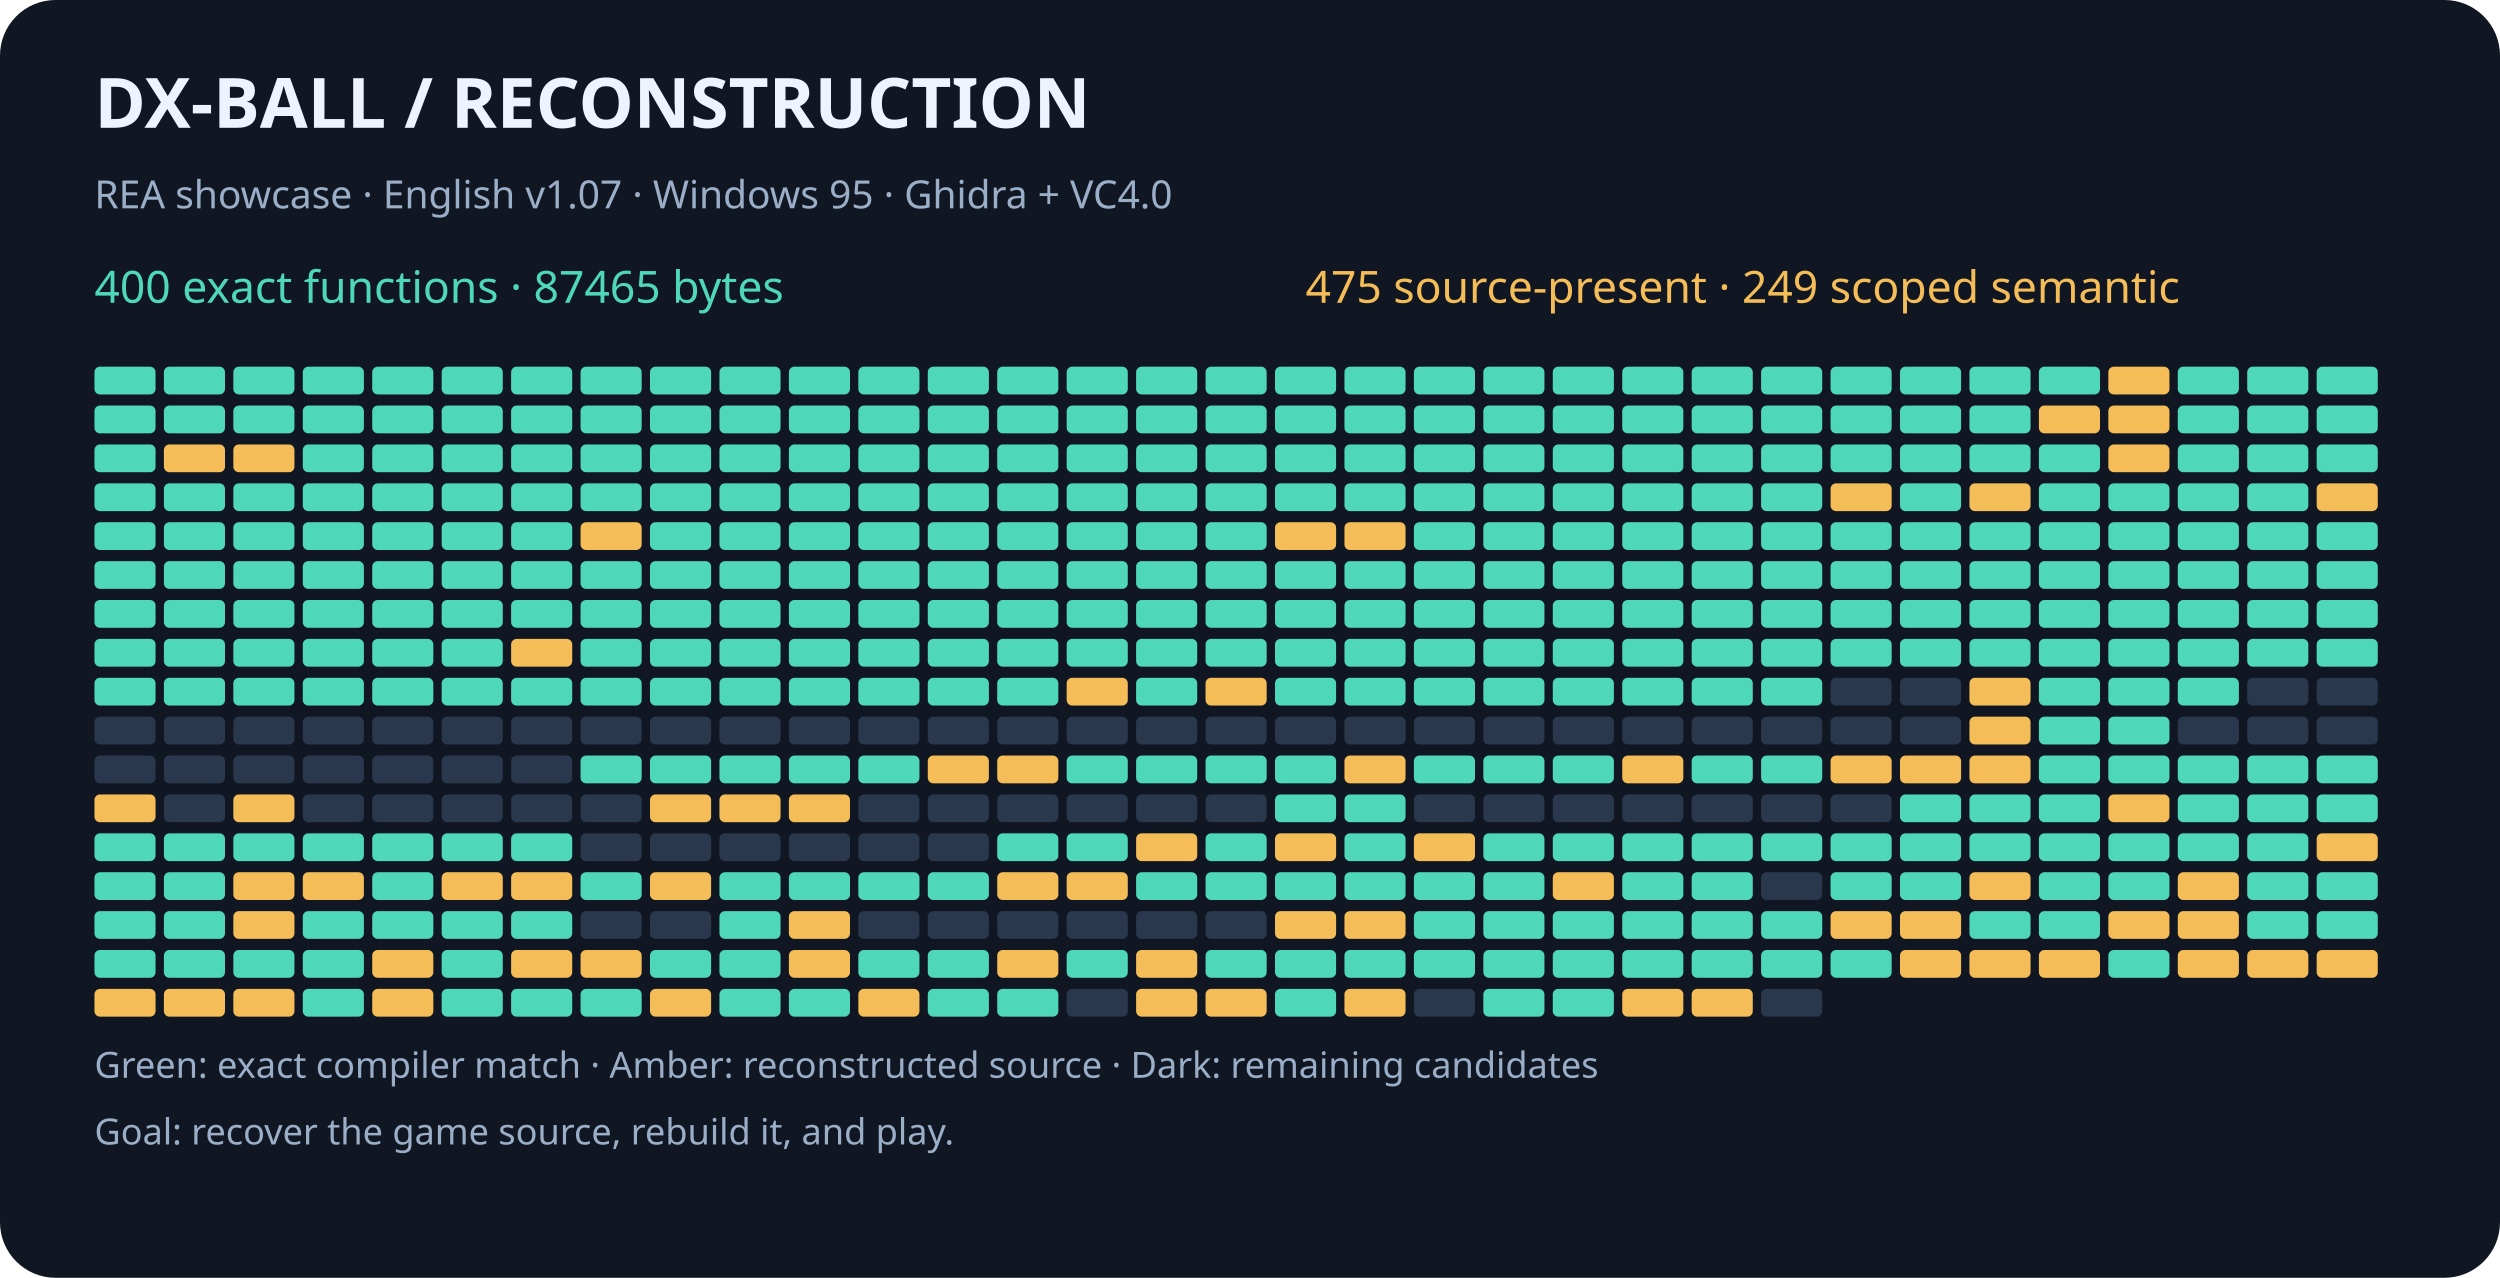
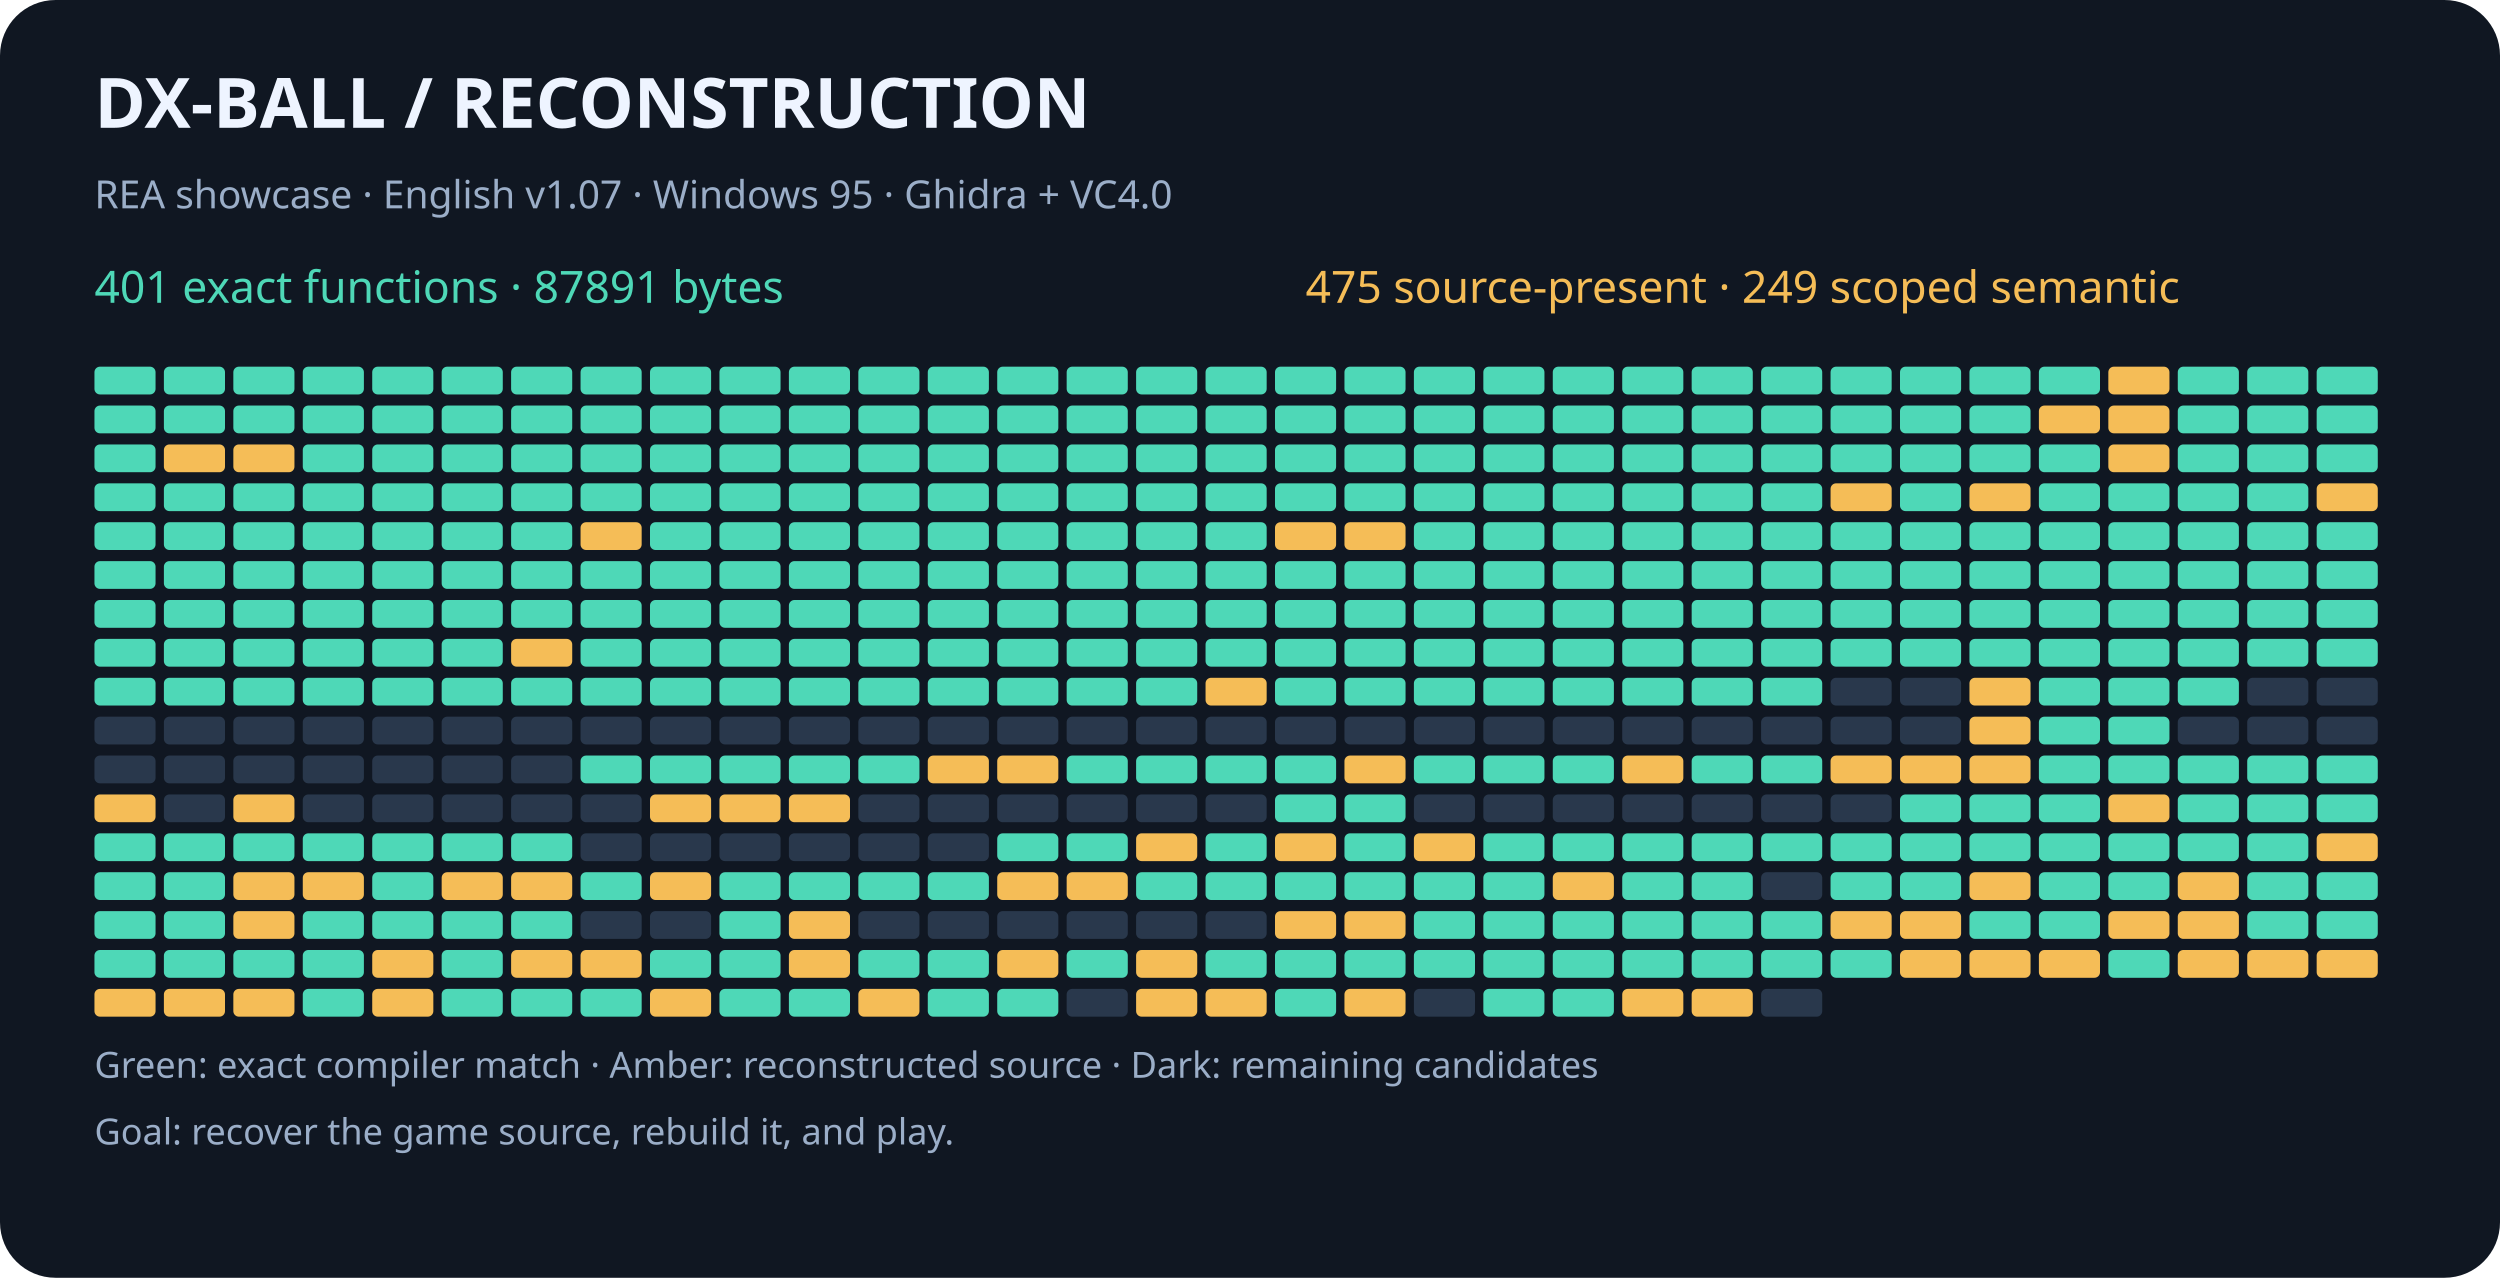
<svg xmlns="http://www.w3.org/2000/svg" width="900" height="460" viewBox="0 0 900 460" role="img" aria-labelledby="title desc">
  <rect width="900" height="460" rx="20" fill="#101722" />
  <g font-family="sans-serif">
    <text x="34" y="46" fill="#eef4ff" font-size="25" font-weight="bold">DX-BALL  /  RECONSTRUCTION</text>
    <text x="34" y="75" fill="#9baec8" font-size="14">REA showcase · English v1.07 · Windows 95 · Ghidra + VC4.0</text>
-     <text x="34" y="109" fill="#4ed8b7" font-size="16">400 exact functions · 87465 bytes</text>
+     <text x="34" y="109" fill="#4ed8b7" font-size="16">401 exact functions · 87891 bytes</text>
    <text x="470" y="109" fill="#f5bd57" font-size="16">475 source-present · 249 scoped semantic</text>
    <rect x="34" y="132" width="22" height="10" rx="2" fill="#4ed8b7" />
    <rect x="59" y="132" width="22" height="10" rx="2" fill="#4ed8b7" />
    <rect x="84" y="132" width="22" height="10" rx="2" fill="#4ed8b7" />
    <rect x="109" y="132" width="22" height="10" rx="2" fill="#4ed8b7" />
    <rect x="134" y="132" width="22" height="10" rx="2" fill="#4ed8b7" />
    <rect x="159" y="132" width="22" height="10" rx="2" fill="#4ed8b7" />
    <rect x="184" y="132" width="22" height="10" rx="2" fill="#4ed8b7" />
    <rect x="209" y="132" width="22" height="10" rx="2" fill="#4ed8b7" />
    <rect x="234" y="132" width="22" height="10" rx="2" fill="#4ed8b7" />
    <rect x="259" y="132" width="22" height="10" rx="2" fill="#4ed8b7" />
    <rect x="284" y="132" width="22" height="10" rx="2" fill="#4ed8b7" />
    <rect x="309" y="132" width="22" height="10" rx="2" fill="#4ed8b7" />
    <rect x="334" y="132" width="22" height="10" rx="2" fill="#4ed8b7" />
    <rect x="359" y="132" width="22" height="10" rx="2" fill="#4ed8b7" />
    <rect x="384" y="132" width="22" height="10" rx="2" fill="#4ed8b7" />
    <rect x="409" y="132" width="22" height="10" rx="2" fill="#4ed8b7" />
    <rect x="434" y="132" width="22" height="10" rx="2" fill="#4ed8b7" />
    <rect x="459" y="132" width="22" height="10" rx="2" fill="#4ed8b7" />
    <rect x="484" y="132" width="22" height="10" rx="2" fill="#4ed8b7" />
    <rect x="509" y="132" width="22" height="10" rx="2" fill="#4ed8b7" />
    <rect x="534" y="132" width="22" height="10" rx="2" fill="#4ed8b7" />
    <rect x="559" y="132" width="22" height="10" rx="2" fill="#4ed8b7" />
    <rect x="584" y="132" width="22" height="10" rx="2" fill="#4ed8b7" />
    <rect x="609" y="132" width="22" height="10" rx="2" fill="#4ed8b7" />
    <rect x="634" y="132" width="22" height="10" rx="2" fill="#4ed8b7" />
    <rect x="659" y="132" width="22" height="10" rx="2" fill="#4ed8b7" />
    <rect x="684" y="132" width="22" height="10" rx="2" fill="#4ed8b7" />
    <rect x="709" y="132" width="22" height="10" rx="2" fill="#4ed8b7" />
    <rect x="734" y="132" width="22" height="10" rx="2" fill="#4ed8b7" />
    <rect x="759" y="132" width="22" height="10" rx="2" fill="#f5bd57" />
    <rect x="784" y="132" width="22" height="10" rx="2" fill="#4ed8b7" />
    <rect x="809" y="132" width="22" height="10" rx="2" fill="#4ed8b7" />
    <rect x="834" y="132" width="22" height="10" rx="2" fill="#4ed8b7" />
    <rect x="34" y="146" width="22" height="10" rx="2" fill="#4ed8b7" />
    <rect x="59" y="146" width="22" height="10" rx="2" fill="#4ed8b7" />
    <rect x="84" y="146" width="22" height="10" rx="2" fill="#4ed8b7" />
    <rect x="109" y="146" width="22" height="10" rx="2" fill="#4ed8b7" />
    <rect x="134" y="146" width="22" height="10" rx="2" fill="#4ed8b7" />
    <rect x="159" y="146" width="22" height="10" rx="2" fill="#4ed8b7" />
    <rect x="184" y="146" width="22" height="10" rx="2" fill="#4ed8b7" />
    <rect x="209" y="146" width="22" height="10" rx="2" fill="#4ed8b7" />
    <rect x="234" y="146" width="22" height="10" rx="2" fill="#4ed8b7" />
    <rect x="259" y="146" width="22" height="10" rx="2" fill="#4ed8b7" />
    <rect x="284" y="146" width="22" height="10" rx="2" fill="#4ed8b7" />
    <rect x="309" y="146" width="22" height="10" rx="2" fill="#4ed8b7" />
    <rect x="334" y="146" width="22" height="10" rx="2" fill="#4ed8b7" />
    <rect x="359" y="146" width="22" height="10" rx="2" fill="#4ed8b7" />
    <rect x="384" y="146" width="22" height="10" rx="2" fill="#4ed8b7" />
    <rect x="409" y="146" width="22" height="10" rx="2" fill="#4ed8b7" />
    <rect x="434" y="146" width="22" height="10" rx="2" fill="#4ed8b7" />
    <rect x="459" y="146" width="22" height="10" rx="2" fill="#4ed8b7" />
    <rect x="484" y="146" width="22" height="10" rx="2" fill="#4ed8b7" />
    <rect x="509" y="146" width="22" height="10" rx="2" fill="#4ed8b7" />
    <rect x="534" y="146" width="22" height="10" rx="2" fill="#4ed8b7" />
    <rect x="559" y="146" width="22" height="10" rx="2" fill="#4ed8b7" />
    <rect x="584" y="146" width="22" height="10" rx="2" fill="#4ed8b7" />
    <rect x="609" y="146" width="22" height="10" rx="2" fill="#4ed8b7" />
    <rect x="634" y="146" width="22" height="10" rx="2" fill="#4ed8b7" />
    <rect x="659" y="146" width="22" height="10" rx="2" fill="#4ed8b7" />
    <rect x="684" y="146" width="22" height="10" rx="2" fill="#4ed8b7" />
    <rect x="709" y="146" width="22" height="10" rx="2" fill="#4ed8b7" />
    <rect x="734" y="146" width="22" height="10" rx="2" fill="#f5bd57" />
    <rect x="759" y="146" width="22" height="10" rx="2" fill="#f5bd57" />
    <rect x="784" y="146" width="22" height="10" rx="2" fill="#4ed8b7" />
    <rect x="809" y="146" width="22" height="10" rx="2" fill="#4ed8b7" />
    <rect x="834" y="146" width="22" height="10" rx="2" fill="#4ed8b7" />
    <rect x="34" y="160" width="22" height="10" rx="2" fill="#4ed8b7" />
    <rect x="59" y="160" width="22" height="10" rx="2" fill="#f5bd57" />
    <rect x="84" y="160" width="22" height="10" rx="2" fill="#f5bd57" />
    <rect x="109" y="160" width="22" height="10" rx="2" fill="#4ed8b7" />
    <rect x="134" y="160" width="22" height="10" rx="2" fill="#4ed8b7" />
    <rect x="159" y="160" width="22" height="10" rx="2" fill="#4ed8b7" />
    <rect x="184" y="160" width="22" height="10" rx="2" fill="#4ed8b7" />
    <rect x="209" y="160" width="22" height="10" rx="2" fill="#4ed8b7" />
    <rect x="234" y="160" width="22" height="10" rx="2" fill="#4ed8b7" />
    <rect x="259" y="160" width="22" height="10" rx="2" fill="#4ed8b7" />
    <rect x="284" y="160" width="22" height="10" rx="2" fill="#4ed8b7" />
    <rect x="309" y="160" width="22" height="10" rx="2" fill="#4ed8b7" />
    <rect x="334" y="160" width="22" height="10" rx="2" fill="#4ed8b7" />
    <rect x="359" y="160" width="22" height="10" rx="2" fill="#4ed8b7" />
    <rect x="384" y="160" width="22" height="10" rx="2" fill="#4ed8b7" />
    <rect x="409" y="160" width="22" height="10" rx="2" fill="#4ed8b7" />
    <rect x="434" y="160" width="22" height="10" rx="2" fill="#4ed8b7" />
    <rect x="459" y="160" width="22" height="10" rx="2" fill="#4ed8b7" />
    <rect x="484" y="160" width="22" height="10" rx="2" fill="#4ed8b7" />
    <rect x="509" y="160" width="22" height="10" rx="2" fill="#4ed8b7" />
    <rect x="534" y="160" width="22" height="10" rx="2" fill="#4ed8b7" />
    <rect x="559" y="160" width="22" height="10" rx="2" fill="#4ed8b7" />
    <rect x="584" y="160" width="22" height="10" rx="2" fill="#4ed8b7" />
    <rect x="609" y="160" width="22" height="10" rx="2" fill="#4ed8b7" />
    <rect x="634" y="160" width="22" height="10" rx="2" fill="#4ed8b7" />
    <rect x="659" y="160" width="22" height="10" rx="2" fill="#4ed8b7" />
    <rect x="684" y="160" width="22" height="10" rx="2" fill="#4ed8b7" />
    <rect x="709" y="160" width="22" height="10" rx="2" fill="#4ed8b7" />
    <rect x="734" y="160" width="22" height="10" rx="2" fill="#4ed8b7" />
    <rect x="759" y="160" width="22" height="10" rx="2" fill="#f5bd57" />
    <rect x="784" y="160" width="22" height="10" rx="2" fill="#4ed8b7" />
    <rect x="809" y="160" width="22" height="10" rx="2" fill="#4ed8b7" />
    <rect x="834" y="160" width="22" height="10" rx="2" fill="#4ed8b7" />
    <rect x="34" y="174" width="22" height="10" rx="2" fill="#4ed8b7" />
    <rect x="59" y="174" width="22" height="10" rx="2" fill="#4ed8b7" />
    <rect x="84" y="174" width="22" height="10" rx="2" fill="#4ed8b7" />
    <rect x="109" y="174" width="22" height="10" rx="2" fill="#4ed8b7" />
    <rect x="134" y="174" width="22" height="10" rx="2" fill="#4ed8b7" />
    <rect x="159" y="174" width="22" height="10" rx="2" fill="#4ed8b7" />
    <rect x="184" y="174" width="22" height="10" rx="2" fill="#4ed8b7" />
    <rect x="209" y="174" width="22" height="10" rx="2" fill="#4ed8b7" />
    <rect x="234" y="174" width="22" height="10" rx="2" fill="#4ed8b7" />
    <rect x="259" y="174" width="22" height="10" rx="2" fill="#4ed8b7" />
    <rect x="284" y="174" width="22" height="10" rx="2" fill="#4ed8b7" />
    <rect x="309" y="174" width="22" height="10" rx="2" fill="#4ed8b7" />
    <rect x="334" y="174" width="22" height="10" rx="2" fill="#4ed8b7" />
    <rect x="359" y="174" width="22" height="10" rx="2" fill="#4ed8b7" />
    <rect x="384" y="174" width="22" height="10" rx="2" fill="#4ed8b7" />
    <rect x="409" y="174" width="22" height="10" rx="2" fill="#4ed8b7" />
    <rect x="434" y="174" width="22" height="10" rx="2" fill="#4ed8b7" />
    <rect x="459" y="174" width="22" height="10" rx="2" fill="#4ed8b7" />
    <rect x="484" y="174" width="22" height="10" rx="2" fill="#4ed8b7" />
    <rect x="509" y="174" width="22" height="10" rx="2" fill="#4ed8b7" />
    <rect x="534" y="174" width="22" height="10" rx="2" fill="#4ed8b7" />
    <rect x="559" y="174" width="22" height="10" rx="2" fill="#4ed8b7" />
    <rect x="584" y="174" width="22" height="10" rx="2" fill="#4ed8b7" />
    <rect x="609" y="174" width="22" height="10" rx="2" fill="#4ed8b7" />
    <rect x="634" y="174" width="22" height="10" rx="2" fill="#4ed8b7" />
    <rect x="659" y="174" width="22" height="10" rx="2" fill="#f5bd57" />
    <rect x="684" y="174" width="22" height="10" rx="2" fill="#4ed8b7" />
    <rect x="709" y="174" width="22" height="10" rx="2" fill="#f5bd57" />
    <rect x="734" y="174" width="22" height="10" rx="2" fill="#4ed8b7" />
    <rect x="759" y="174" width="22" height="10" rx="2" fill="#4ed8b7" />
    <rect x="784" y="174" width="22" height="10" rx="2" fill="#4ed8b7" />
    <rect x="809" y="174" width="22" height="10" rx="2" fill="#4ed8b7" />
    <rect x="834" y="174" width="22" height="10" rx="2" fill="#f5bd57" />
    <rect x="34" y="188" width="22" height="10" rx="2" fill="#4ed8b7" />
    <rect x="59" y="188" width="22" height="10" rx="2" fill="#4ed8b7" />
    <rect x="84" y="188" width="22" height="10" rx="2" fill="#4ed8b7" />
    <rect x="109" y="188" width="22" height="10" rx="2" fill="#4ed8b7" />
    <rect x="134" y="188" width="22" height="10" rx="2" fill="#4ed8b7" />
    <rect x="159" y="188" width="22" height="10" rx="2" fill="#4ed8b7" />
    <rect x="184" y="188" width="22" height="10" rx="2" fill="#4ed8b7" />
    <rect x="209" y="188" width="22" height="10" rx="2" fill="#f5bd57" />
    <rect x="234" y="188" width="22" height="10" rx="2" fill="#4ed8b7" />
    <rect x="259" y="188" width="22" height="10" rx="2" fill="#4ed8b7" />
    <rect x="284" y="188" width="22" height="10" rx="2" fill="#4ed8b7" />
    <rect x="309" y="188" width="22" height="10" rx="2" fill="#4ed8b7" />
    <rect x="334" y="188" width="22" height="10" rx="2" fill="#4ed8b7" />
    <rect x="359" y="188" width="22" height="10" rx="2" fill="#4ed8b7" />
    <rect x="384" y="188" width="22" height="10" rx="2" fill="#4ed8b7" />
    <rect x="409" y="188" width="22" height="10" rx="2" fill="#4ed8b7" />
    <rect x="434" y="188" width="22" height="10" rx="2" fill="#4ed8b7" />
    <rect x="459" y="188" width="22" height="10" rx="2" fill="#f5bd57" />
    <rect x="484" y="188" width="22" height="10" rx="2" fill="#f5bd57" />
    <rect x="509" y="188" width="22" height="10" rx="2" fill="#4ed8b7" />
    <rect x="534" y="188" width="22" height="10" rx="2" fill="#4ed8b7" />
    <rect x="559" y="188" width="22" height="10" rx="2" fill="#4ed8b7" />
    <rect x="584" y="188" width="22" height="10" rx="2" fill="#4ed8b7" />
    <rect x="609" y="188" width="22" height="10" rx="2" fill="#4ed8b7" />
    <rect x="634" y="188" width="22" height="10" rx="2" fill="#4ed8b7" />
    <rect x="659" y="188" width="22" height="10" rx="2" fill="#4ed8b7" />
    <rect x="684" y="188" width="22" height="10" rx="2" fill="#4ed8b7" />
    <rect x="709" y="188" width="22" height="10" rx="2" fill="#4ed8b7" />
    <rect x="734" y="188" width="22" height="10" rx="2" fill="#4ed8b7" />
    <rect x="759" y="188" width="22" height="10" rx="2" fill="#4ed8b7" />
    <rect x="784" y="188" width="22" height="10" rx="2" fill="#4ed8b7" />
    <rect x="809" y="188" width="22" height="10" rx="2" fill="#4ed8b7" />
    <rect x="834" y="188" width="22" height="10" rx="2" fill="#4ed8b7" />
    <rect x="34" y="202" width="22" height="10" rx="2" fill="#4ed8b7" />
    <rect x="59" y="202" width="22" height="10" rx="2" fill="#4ed8b7" />
    <rect x="84" y="202" width="22" height="10" rx="2" fill="#4ed8b7" />
    <rect x="109" y="202" width="22" height="10" rx="2" fill="#4ed8b7" />
    <rect x="134" y="202" width="22" height="10" rx="2" fill="#4ed8b7" />
    <rect x="159" y="202" width="22" height="10" rx="2" fill="#4ed8b7" />
    <rect x="184" y="202" width="22" height="10" rx="2" fill="#4ed8b7" />
    <rect x="209" y="202" width="22" height="10" rx="2" fill="#4ed8b7" />
    <rect x="234" y="202" width="22" height="10" rx="2" fill="#4ed8b7" />
    <rect x="259" y="202" width="22" height="10" rx="2" fill="#4ed8b7" />
    <rect x="284" y="202" width="22" height="10" rx="2" fill="#4ed8b7" />
    <rect x="309" y="202" width="22" height="10" rx="2" fill="#4ed8b7" />
    <rect x="334" y="202" width="22" height="10" rx="2" fill="#4ed8b7" />
    <rect x="359" y="202" width="22" height="10" rx="2" fill="#4ed8b7" />
    <rect x="384" y="202" width="22" height="10" rx="2" fill="#4ed8b7" />
    <rect x="409" y="202" width="22" height="10" rx="2" fill="#4ed8b7" />
    <rect x="434" y="202" width="22" height="10" rx="2" fill="#4ed8b7" />
    <rect x="459" y="202" width="22" height="10" rx="2" fill="#4ed8b7" />
    <rect x="484" y="202" width="22" height="10" rx="2" fill="#4ed8b7" />
    <rect x="509" y="202" width="22" height="10" rx="2" fill="#4ed8b7" />
    <rect x="534" y="202" width="22" height="10" rx="2" fill="#4ed8b7" />
    <rect x="559" y="202" width="22" height="10" rx="2" fill="#4ed8b7" />
    <rect x="584" y="202" width="22" height="10" rx="2" fill="#4ed8b7" />
    <rect x="609" y="202" width="22" height="10" rx="2" fill="#4ed8b7" />
    <rect x="634" y="202" width="22" height="10" rx="2" fill="#4ed8b7" />
    <rect x="659" y="202" width="22" height="10" rx="2" fill="#4ed8b7" />
    <rect x="684" y="202" width="22" height="10" rx="2" fill="#4ed8b7" />
    <rect x="709" y="202" width="22" height="10" rx="2" fill="#4ed8b7" />
    <rect x="734" y="202" width="22" height="10" rx="2" fill="#4ed8b7" />
    <rect x="759" y="202" width="22" height="10" rx="2" fill="#4ed8b7" />
    <rect x="784" y="202" width="22" height="10" rx="2" fill="#4ed8b7" />
    <rect x="809" y="202" width="22" height="10" rx="2" fill="#4ed8b7" />
    <rect x="834" y="202" width="22" height="10" rx="2" fill="#4ed8b7" />
    <rect x="34" y="216" width="22" height="10" rx="2" fill="#4ed8b7" />
    <rect x="59" y="216" width="22" height="10" rx="2" fill="#4ed8b7" />
    <rect x="84" y="216" width="22" height="10" rx="2" fill="#4ed8b7" />
    <rect x="109" y="216" width="22" height="10" rx="2" fill="#4ed8b7" />
    <rect x="134" y="216" width="22" height="10" rx="2" fill="#4ed8b7" />
    <rect x="159" y="216" width="22" height="10" rx="2" fill="#4ed8b7" />
    <rect x="184" y="216" width="22" height="10" rx="2" fill="#4ed8b7" />
    <rect x="209" y="216" width="22" height="10" rx="2" fill="#4ed8b7" />
    <rect x="234" y="216" width="22" height="10" rx="2" fill="#4ed8b7" />
    <rect x="259" y="216" width="22" height="10" rx="2" fill="#4ed8b7" />
    <rect x="284" y="216" width="22" height="10" rx="2" fill="#4ed8b7" />
    <rect x="309" y="216" width="22" height="10" rx="2" fill="#4ed8b7" />
    <rect x="334" y="216" width="22" height="10" rx="2" fill="#4ed8b7" />
    <rect x="359" y="216" width="22" height="10" rx="2" fill="#4ed8b7" />
    <rect x="384" y="216" width="22" height="10" rx="2" fill="#4ed8b7" />
    <rect x="409" y="216" width="22" height="10" rx="2" fill="#4ed8b7" />
    <rect x="434" y="216" width="22" height="10" rx="2" fill="#4ed8b7" />
    <rect x="459" y="216" width="22" height="10" rx="2" fill="#4ed8b7" />
    <rect x="484" y="216" width="22" height="10" rx="2" fill="#4ed8b7" />
    <rect x="509" y="216" width="22" height="10" rx="2" fill="#4ed8b7" />
    <rect x="534" y="216" width="22" height="10" rx="2" fill="#4ed8b7" />
    <rect x="559" y="216" width="22" height="10" rx="2" fill="#4ed8b7" />
    <rect x="584" y="216" width="22" height="10" rx="2" fill="#4ed8b7" />
    <rect x="609" y="216" width="22" height="10" rx="2" fill="#4ed8b7" />
    <rect x="634" y="216" width="22" height="10" rx="2" fill="#4ed8b7" />
    <rect x="659" y="216" width="22" height="10" rx="2" fill="#4ed8b7" />
    <rect x="684" y="216" width="22" height="10" rx="2" fill="#4ed8b7" />
    <rect x="709" y="216" width="22" height="10" rx="2" fill="#4ed8b7" />
    <rect x="734" y="216" width="22" height="10" rx="2" fill="#4ed8b7" />
    <rect x="759" y="216" width="22" height="10" rx="2" fill="#4ed8b7" />
    <rect x="784" y="216" width="22" height="10" rx="2" fill="#4ed8b7" />
    <rect x="809" y="216" width="22" height="10" rx="2" fill="#4ed8b7" />
    <rect x="834" y="216" width="22" height="10" rx="2" fill="#4ed8b7" />
    <rect x="34" y="230" width="22" height="10" rx="2" fill="#4ed8b7" />
    <rect x="59" y="230" width="22" height="10" rx="2" fill="#4ed8b7" />
    <rect x="84" y="230" width="22" height="10" rx="2" fill="#4ed8b7" />
    <rect x="109" y="230" width="22" height="10" rx="2" fill="#4ed8b7" />
    <rect x="134" y="230" width="22" height="10" rx="2" fill="#4ed8b7" />
    <rect x="159" y="230" width="22" height="10" rx="2" fill="#4ed8b7" />
    <rect x="184" y="230" width="22" height="10" rx="2" fill="#f5bd57" />
    <rect x="209" y="230" width="22" height="10" rx="2" fill="#4ed8b7" />
    <rect x="234" y="230" width="22" height="10" rx="2" fill="#4ed8b7" />
    <rect x="259" y="230" width="22" height="10" rx="2" fill="#4ed8b7" />
    <rect x="284" y="230" width="22" height="10" rx="2" fill="#4ed8b7" />
    <rect x="309" y="230" width="22" height="10" rx="2" fill="#4ed8b7" />
    <rect x="334" y="230" width="22" height="10" rx="2" fill="#4ed8b7" />
    <rect x="359" y="230" width="22" height="10" rx="2" fill="#4ed8b7" />
    <rect x="384" y="230" width="22" height="10" rx="2" fill="#4ed8b7" />
    <rect x="409" y="230" width="22" height="10" rx="2" fill="#4ed8b7" />
    <rect x="434" y="230" width="22" height="10" rx="2" fill="#4ed8b7" />
    <rect x="459" y="230" width="22" height="10" rx="2" fill="#4ed8b7" />
    <rect x="484" y="230" width="22" height="10" rx="2" fill="#4ed8b7" />
    <rect x="509" y="230" width="22" height="10" rx="2" fill="#4ed8b7" />
    <rect x="534" y="230" width="22" height="10" rx="2" fill="#4ed8b7" />
    <rect x="559" y="230" width="22" height="10" rx="2" fill="#4ed8b7" />
    <rect x="584" y="230" width="22" height="10" rx="2" fill="#4ed8b7" />
    <rect x="609" y="230" width="22" height="10" rx="2" fill="#4ed8b7" />
    <rect x="634" y="230" width="22" height="10" rx="2" fill="#4ed8b7" />
    <rect x="659" y="230" width="22" height="10" rx="2" fill="#4ed8b7" />
    <rect x="684" y="230" width="22" height="10" rx="2" fill="#4ed8b7" />
    <rect x="709" y="230" width="22" height="10" rx="2" fill="#4ed8b7" />
    <rect x="734" y="230" width="22" height="10" rx="2" fill="#4ed8b7" />
    <rect x="759" y="230" width="22" height="10" rx="2" fill="#4ed8b7" />
    <rect x="784" y="230" width="22" height="10" rx="2" fill="#4ed8b7" />
    <rect x="809" y="230" width="22" height="10" rx="2" fill="#4ed8b7" />
    <rect x="834" y="230" width="22" height="10" rx="2" fill="#4ed8b7" />
    <rect x="34" y="244" width="22" height="10" rx="2" fill="#4ed8b7" />
    <rect x="59" y="244" width="22" height="10" rx="2" fill="#4ed8b7" />
    <rect x="84" y="244" width="22" height="10" rx="2" fill="#4ed8b7" />
    <rect x="109" y="244" width="22" height="10" rx="2" fill="#4ed8b7" />
    <rect x="134" y="244" width="22" height="10" rx="2" fill="#4ed8b7" />
    <rect x="159" y="244" width="22" height="10" rx="2" fill="#4ed8b7" />
    <rect x="184" y="244" width="22" height="10" rx="2" fill="#4ed8b7" />
    <rect x="209" y="244" width="22" height="10" rx="2" fill="#4ed8b7" />
    <rect x="234" y="244" width="22" height="10" rx="2" fill="#4ed8b7" />
    <rect x="259" y="244" width="22" height="10" rx="2" fill="#4ed8b7" />
    <rect x="284" y="244" width="22" height="10" rx="2" fill="#4ed8b7" />
    <rect x="309" y="244" width="22" height="10" rx="2" fill="#4ed8b7" />
    <rect x="334" y="244" width="22" height="10" rx="2" fill="#4ed8b7" />
    <rect x="359" y="244" width="22" height="10" rx="2" fill="#4ed8b7" />
-     <rect x="384" y="244" width="22" height="10" rx="2" fill="#f5bd57" />
+     <rect x="384" y="244" width="22" height="10" rx="2" fill="#4ed8b7" />
    <rect x="409" y="244" width="22" height="10" rx="2" fill="#4ed8b7" />
    <rect x="434" y="244" width="22" height="10" rx="2" fill="#f5bd57" />
    <rect x="459" y="244" width="22" height="10" rx="2" fill="#4ed8b7" />
    <rect x="484" y="244" width="22" height="10" rx="2" fill="#4ed8b7" />
    <rect x="509" y="244" width="22" height="10" rx="2" fill="#4ed8b7" />
    <rect x="534" y="244" width="22" height="10" rx="2" fill="#4ed8b7" />
    <rect x="559" y="244" width="22" height="10" rx="2" fill="#4ed8b7" />
    <rect x="584" y="244" width="22" height="10" rx="2" fill="#4ed8b7" />
    <rect x="609" y="244" width="22" height="10" rx="2" fill="#4ed8b7" />
    <rect x="634" y="244" width="22" height="10" rx="2" fill="#4ed8b7" />
    <rect x="659" y="244" width="22" height="10" rx="2" fill="#29384c" />
    <rect x="684" y="244" width="22" height="10" rx="2" fill="#29384c" />
    <rect x="709" y="244" width="22" height="10" rx="2" fill="#f5bd57" />
    <rect x="734" y="244" width="22" height="10" rx="2" fill="#4ed8b7" />
    <rect x="759" y="244" width="22" height="10" rx="2" fill="#4ed8b7" />
    <rect x="784" y="244" width="22" height="10" rx="2" fill="#4ed8b7" />
    <rect x="809" y="244" width="22" height="10" rx="2" fill="#29384c" />
    <rect x="834" y="244" width="22" height="10" rx="2" fill="#29384c" />
    <rect x="34" y="258" width="22" height="10" rx="2" fill="#29384c" />
    <rect x="59" y="258" width="22" height="10" rx="2" fill="#29384c" />
    <rect x="84" y="258" width="22" height="10" rx="2" fill="#29384c" />
    <rect x="109" y="258" width="22" height="10" rx="2" fill="#29384c" />
    <rect x="134" y="258" width="22" height="10" rx="2" fill="#29384c" />
    <rect x="159" y="258" width="22" height="10" rx="2" fill="#29384c" />
    <rect x="184" y="258" width="22" height="10" rx="2" fill="#29384c" />
    <rect x="209" y="258" width="22" height="10" rx="2" fill="#29384c" />
    <rect x="234" y="258" width="22" height="10" rx="2" fill="#29384c" />
    <rect x="259" y="258" width="22" height="10" rx="2" fill="#29384c" />
    <rect x="284" y="258" width="22" height="10" rx="2" fill="#29384c" />
    <rect x="309" y="258" width="22" height="10" rx="2" fill="#29384c" />
    <rect x="334" y="258" width="22" height="10" rx="2" fill="#29384c" />
    <rect x="359" y="258" width="22" height="10" rx="2" fill="#29384c" />
    <rect x="384" y="258" width="22" height="10" rx="2" fill="#29384c" />
    <rect x="409" y="258" width="22" height="10" rx="2" fill="#29384c" />
    <rect x="434" y="258" width="22" height="10" rx="2" fill="#29384c" />
    <rect x="459" y="258" width="22" height="10" rx="2" fill="#29384c" />
    <rect x="484" y="258" width="22" height="10" rx="2" fill="#29384c" />
    <rect x="509" y="258" width="22" height="10" rx="2" fill="#29384c" />
    <rect x="534" y="258" width="22" height="10" rx="2" fill="#29384c" />
    <rect x="559" y="258" width="22" height="10" rx="2" fill="#29384c" />
    <rect x="584" y="258" width="22" height="10" rx="2" fill="#29384c" />
    <rect x="609" y="258" width="22" height="10" rx="2" fill="#29384c" />
    <rect x="634" y="258" width="22" height="10" rx="2" fill="#29384c" />
    <rect x="659" y="258" width="22" height="10" rx="2" fill="#29384c" />
    <rect x="684" y="258" width="22" height="10" rx="2" fill="#29384c" />
    <rect x="709" y="258" width="22" height="10" rx="2" fill="#f5bd57" />
    <rect x="734" y="258" width="22" height="10" rx="2" fill="#4ed8b7" />
    <rect x="759" y="258" width="22" height="10" rx="2" fill="#4ed8b7" />
    <rect x="784" y="258" width="22" height="10" rx="2" fill="#29384c" />
    <rect x="809" y="258" width="22" height="10" rx="2" fill="#29384c" />
    <rect x="834" y="258" width="22" height="10" rx="2" fill="#29384c" />
    <rect x="34" y="272" width="22" height="10" rx="2" fill="#29384c" />
    <rect x="59" y="272" width="22" height="10" rx="2" fill="#29384c" />
    <rect x="84" y="272" width="22" height="10" rx="2" fill="#29384c" />
    <rect x="109" y="272" width="22" height="10" rx="2" fill="#29384c" />
    <rect x="134" y="272" width="22" height="10" rx="2" fill="#29384c" />
    <rect x="159" y="272" width="22" height="10" rx="2" fill="#29384c" />
    <rect x="184" y="272" width="22" height="10" rx="2" fill="#29384c" />
    <rect x="209" y="272" width="22" height="10" rx="2" fill="#4ed8b7" />
    <rect x="234" y="272" width="22" height="10" rx="2" fill="#4ed8b7" />
    <rect x="259" y="272" width="22" height="10" rx="2" fill="#4ed8b7" />
    <rect x="284" y="272" width="22" height="10" rx="2" fill="#4ed8b7" />
    <rect x="309" y="272" width="22" height="10" rx="2" fill="#4ed8b7" />
    <rect x="334" y="272" width="22" height="10" rx="2" fill="#f5bd57" />
    <rect x="359" y="272" width="22" height="10" rx="2" fill="#f5bd57" />
    <rect x="384" y="272" width="22" height="10" rx="2" fill="#4ed8b7" />
    <rect x="409" y="272" width="22" height="10" rx="2" fill="#4ed8b7" />
    <rect x="434" y="272" width="22" height="10" rx="2" fill="#4ed8b7" />
    <rect x="459" y="272" width="22" height="10" rx="2" fill="#4ed8b7" />
    <rect x="484" y="272" width="22" height="10" rx="2" fill="#f5bd57" />
    <rect x="509" y="272" width="22" height="10" rx="2" fill="#4ed8b7" />
    <rect x="534" y="272" width="22" height="10" rx="2" fill="#4ed8b7" />
    <rect x="559" y="272" width="22" height="10" rx="2" fill="#4ed8b7" />
    <rect x="584" y="272" width="22" height="10" rx="2" fill="#f5bd57" />
    <rect x="609" y="272" width="22" height="10" rx="2" fill="#4ed8b7" />
    <rect x="634" y="272" width="22" height="10" rx="2" fill="#4ed8b7" />
    <rect x="659" y="272" width="22" height="10" rx="2" fill="#f5bd57" />
    <rect x="684" y="272" width="22" height="10" rx="2" fill="#f5bd57" />
    <rect x="709" y="272" width="22" height="10" rx="2" fill="#f5bd57" />
    <rect x="734" y="272" width="22" height="10" rx="2" fill="#4ed8b7" />
    <rect x="759" y="272" width="22" height="10" rx="2" fill="#4ed8b7" />
    <rect x="784" y="272" width="22" height="10" rx="2" fill="#4ed8b7" />
    <rect x="809" y="272" width="22" height="10" rx="2" fill="#4ed8b7" />
    <rect x="834" y="272" width="22" height="10" rx="2" fill="#4ed8b7" />
    <rect x="34" y="286" width="22" height="10" rx="2" fill="#f5bd57" />
    <rect x="59" y="286" width="22" height="10" rx="2" fill="#29384c" />
    <rect x="84" y="286" width="22" height="10" rx="2" fill="#f5bd57" />
    <rect x="109" y="286" width="22" height="10" rx="2" fill="#29384c" />
    <rect x="134" y="286" width="22" height="10" rx="2" fill="#29384c" />
    <rect x="159" y="286" width="22" height="10" rx="2" fill="#29384c" />
    <rect x="184" y="286" width="22" height="10" rx="2" fill="#29384c" />
    <rect x="209" y="286" width="22" height="10" rx="2" fill="#29384c" />
    <rect x="234" y="286" width="22" height="10" rx="2" fill="#f5bd57" />
    <rect x="259" y="286" width="22" height="10" rx="2" fill="#f5bd57" />
    <rect x="284" y="286" width="22" height="10" rx="2" fill="#f5bd57" />
    <rect x="309" y="286" width="22" height="10" rx="2" fill="#29384c" />
    <rect x="334" y="286" width="22" height="10" rx="2" fill="#29384c" />
    <rect x="359" y="286" width="22" height="10" rx="2" fill="#29384c" />
    <rect x="384" y="286" width="22" height="10" rx="2" fill="#29384c" />
    <rect x="409" y="286" width="22" height="10" rx="2" fill="#29384c" />
    <rect x="434" y="286" width="22" height="10" rx="2" fill="#29384c" />
    <rect x="459" y="286" width="22" height="10" rx="2" fill="#4ed8b7" />
    <rect x="484" y="286" width="22" height="10" rx="2" fill="#4ed8b7" />
    <rect x="509" y="286" width="22" height="10" rx="2" fill="#29384c" />
    <rect x="534" y="286" width="22" height="10" rx="2" fill="#29384c" />
    <rect x="559" y="286" width="22" height="10" rx="2" fill="#29384c" />
    <rect x="584" y="286" width="22" height="10" rx="2" fill="#29384c" />
    <rect x="609" y="286" width="22" height="10" rx="2" fill="#29384c" />
    <rect x="634" y="286" width="22" height="10" rx="2" fill="#29384c" />
    <rect x="659" y="286" width="22" height="10" rx="2" fill="#29384c" />
    <rect x="684" y="286" width="22" height="10" rx="2" fill="#4ed8b7" />
    <rect x="709" y="286" width="22" height="10" rx="2" fill="#4ed8b7" />
    <rect x="734" y="286" width="22" height="10" rx="2" fill="#4ed8b7" />
    <rect x="759" y="286" width="22" height="10" rx="2" fill="#f5bd57" />
    <rect x="784" y="286" width="22" height="10" rx="2" fill="#4ed8b7" />
    <rect x="809" y="286" width="22" height="10" rx="2" fill="#4ed8b7" />
    <rect x="834" y="286" width="22" height="10" rx="2" fill="#4ed8b7" />
    <rect x="34" y="300" width="22" height="10" rx="2" fill="#4ed8b7" />
    <rect x="59" y="300" width="22" height="10" rx="2" fill="#4ed8b7" />
    <rect x="84" y="300" width="22" height="10" rx="2" fill="#4ed8b7" />
    <rect x="109" y="300" width="22" height="10" rx="2" fill="#4ed8b7" />
    <rect x="134" y="300" width="22" height="10" rx="2" fill="#4ed8b7" />
    <rect x="159" y="300" width="22" height="10" rx="2" fill="#4ed8b7" />
    <rect x="184" y="300" width="22" height="10" rx="2" fill="#4ed8b7" />
    <rect x="209" y="300" width="22" height="10" rx="2" fill="#29384c" />
    <rect x="234" y="300" width="22" height="10" rx="2" fill="#29384c" />
    <rect x="259" y="300" width="22" height="10" rx="2" fill="#29384c" />
    <rect x="284" y="300" width="22" height="10" rx="2" fill="#29384c" />
    <rect x="309" y="300" width="22" height="10" rx="2" fill="#29384c" />
    <rect x="334" y="300" width="22" height="10" rx="2" fill="#29384c" />
    <rect x="359" y="300" width="22" height="10" rx="2" fill="#4ed8b7" />
    <rect x="384" y="300" width="22" height="10" rx="2" fill="#4ed8b7" />
    <rect x="409" y="300" width="22" height="10" rx="2" fill="#f5bd57" />
    <rect x="434" y="300" width="22" height="10" rx="2" fill="#4ed8b7" />
    <rect x="459" y="300" width="22" height="10" rx="2" fill="#f5bd57" />
    <rect x="484" y="300" width="22" height="10" rx="2" fill="#4ed8b7" />
    <rect x="509" y="300" width="22" height="10" rx="2" fill="#f5bd57" />
    <rect x="534" y="300" width="22" height="10" rx="2" fill="#4ed8b7" />
    <rect x="559" y="300" width="22" height="10" rx="2" fill="#4ed8b7" />
    <rect x="584" y="300" width="22" height="10" rx="2" fill="#4ed8b7" />
    <rect x="609" y="300" width="22" height="10" rx="2" fill="#4ed8b7" />
    <rect x="634" y="300" width="22" height="10" rx="2" fill="#4ed8b7" />
    <rect x="659" y="300" width="22" height="10" rx="2" fill="#4ed8b7" />
    <rect x="684" y="300" width="22" height="10" rx="2" fill="#4ed8b7" />
    <rect x="709" y="300" width="22" height="10" rx="2" fill="#4ed8b7" />
    <rect x="734" y="300" width="22" height="10" rx="2" fill="#4ed8b7" />
    <rect x="759" y="300" width="22" height="10" rx="2" fill="#4ed8b7" />
    <rect x="784" y="300" width="22" height="10" rx="2" fill="#4ed8b7" />
    <rect x="809" y="300" width="22" height="10" rx="2" fill="#4ed8b7" />
    <rect x="834" y="300" width="22" height="10" rx="2" fill="#f5bd57" />
    <rect x="34" y="314" width="22" height="10" rx="2" fill="#4ed8b7" />
    <rect x="59" y="314" width="22" height="10" rx="2" fill="#4ed8b7" />
    <rect x="84" y="314" width="22" height="10" rx="2" fill="#f5bd57" />
    <rect x="109" y="314" width="22" height="10" rx="2" fill="#f5bd57" />
    <rect x="134" y="314" width="22" height="10" rx="2" fill="#4ed8b7" />
    <rect x="159" y="314" width="22" height="10" rx="2" fill="#f5bd57" />
    <rect x="184" y="314" width="22" height="10" rx="2" fill="#f5bd57" />
    <rect x="209" y="314" width="22" height="10" rx="2" fill="#4ed8b7" />
    <rect x="234" y="314" width="22" height="10" rx="2" fill="#f5bd57" />
    <rect x="259" y="314" width="22" height="10" rx="2" fill="#4ed8b7" />
    <rect x="284" y="314" width="22" height="10" rx="2" fill="#4ed8b7" />
    <rect x="309" y="314" width="22" height="10" rx="2" fill="#4ed8b7" />
    <rect x="334" y="314" width="22" height="10" rx="2" fill="#4ed8b7" />
    <rect x="359" y="314" width="22" height="10" rx="2" fill="#f5bd57" />
    <rect x="384" y="314" width="22" height="10" rx="2" fill="#f5bd57" />
    <rect x="409" y="314" width="22" height="10" rx="2" fill="#4ed8b7" />
    <rect x="434" y="314" width="22" height="10" rx="2" fill="#4ed8b7" />
    <rect x="459" y="314" width="22" height="10" rx="2" fill="#4ed8b7" />
    <rect x="484" y="314" width="22" height="10" rx="2" fill="#4ed8b7" />
    <rect x="509" y="314" width="22" height="10" rx="2" fill="#4ed8b7" />
    <rect x="534" y="314" width="22" height="10" rx="2" fill="#4ed8b7" />
    <rect x="559" y="314" width="22" height="10" rx="2" fill="#f5bd57" />
    <rect x="584" y="314" width="22" height="10" rx="2" fill="#4ed8b7" />
    <rect x="609" y="314" width="22" height="10" rx="2" fill="#4ed8b7" />
    <rect x="634" y="314" width="22" height="10" rx="2" fill="#29384c" />
    <rect x="659" y="314" width="22" height="10" rx="2" fill="#4ed8b7" />
    <rect x="684" y="314" width="22" height="10" rx="2" fill="#4ed8b7" />
    <rect x="709" y="314" width="22" height="10" rx="2" fill="#f5bd57" />
    <rect x="734" y="314" width="22" height="10" rx="2" fill="#4ed8b7" />
    <rect x="759" y="314" width="22" height="10" rx="2" fill="#4ed8b7" />
    <rect x="784" y="314" width="22" height="10" rx="2" fill="#f5bd57" />
    <rect x="809" y="314" width="22" height="10" rx="2" fill="#4ed8b7" />
    <rect x="834" y="314" width="22" height="10" rx="2" fill="#4ed8b7" />
    <rect x="34" y="328" width="22" height="10" rx="2" fill="#4ed8b7" />
    <rect x="59" y="328" width="22" height="10" rx="2" fill="#4ed8b7" />
    <rect x="84" y="328" width="22" height="10" rx="2" fill="#f5bd57" />
    <rect x="109" y="328" width="22" height="10" rx="2" fill="#4ed8b7" />
    <rect x="134" y="328" width="22" height="10" rx="2" fill="#4ed8b7" />
    <rect x="159" y="328" width="22" height="10" rx="2" fill="#4ed8b7" />
    <rect x="184" y="328" width="22" height="10" rx="2" fill="#4ed8b7" />
    <rect x="209" y="328" width="22" height="10" rx="2" fill="#29384c" />
    <rect x="234" y="328" width="22" height="10" rx="2" fill="#29384c" />
    <rect x="259" y="328" width="22" height="10" rx="2" fill="#4ed8b7" />
    <rect x="284" y="328" width="22" height="10" rx="2" fill="#f5bd57" />
    <rect x="309" y="328" width="22" height="10" rx="2" fill="#29384c" />
    <rect x="334" y="328" width="22" height="10" rx="2" fill="#29384c" />
    <rect x="359" y="328" width="22" height="10" rx="2" fill="#29384c" />
    <rect x="384" y="328" width="22" height="10" rx="2" fill="#29384c" />
    <rect x="409" y="328" width="22" height="10" rx="2" fill="#29384c" />
    <rect x="434" y="328" width="22" height="10" rx="2" fill="#29384c" />
    <rect x="459" y="328" width="22" height="10" rx="2" fill="#f5bd57" />
    <rect x="484" y="328" width="22" height="10" rx="2" fill="#f5bd57" />
    <rect x="509" y="328" width="22" height="10" rx="2" fill="#4ed8b7" />
    <rect x="534" y="328" width="22" height="10" rx="2" fill="#4ed8b7" />
    <rect x="559" y="328" width="22" height="10" rx="2" fill="#4ed8b7" />
    <rect x="584" y="328" width="22" height="10" rx="2" fill="#4ed8b7" />
    <rect x="609" y="328" width="22" height="10" rx="2" fill="#4ed8b7" />
    <rect x="634" y="328" width="22" height="10" rx="2" fill="#4ed8b7" />
    <rect x="659" y="328" width="22" height="10" rx="2" fill="#f5bd57" />
    <rect x="684" y="328" width="22" height="10" rx="2" fill="#f5bd57" />
    <rect x="709" y="328" width="22" height="10" rx="2" fill="#4ed8b7" />
    <rect x="734" y="328" width="22" height="10" rx="2" fill="#4ed8b7" />
    <rect x="759" y="328" width="22" height="10" rx="2" fill="#f5bd57" />
    <rect x="784" y="328" width="22" height="10" rx="2" fill="#f5bd57" />
    <rect x="809" y="328" width="22" height="10" rx="2" fill="#4ed8b7" />
    <rect x="834" y="328" width="22" height="10" rx="2" fill="#4ed8b7" />
    <rect x="34" y="342" width="22" height="10" rx="2" fill="#4ed8b7" />
    <rect x="59" y="342" width="22" height="10" rx="2" fill="#4ed8b7" />
    <rect x="84" y="342" width="22" height="10" rx="2" fill="#4ed8b7" />
    <rect x="109" y="342" width="22" height="10" rx="2" fill="#4ed8b7" />
    <rect x="134" y="342" width="22" height="10" rx="2" fill="#f5bd57" />
    <rect x="159" y="342" width="22" height="10" rx="2" fill="#4ed8b7" />
    <rect x="184" y="342" width="22" height="10" rx="2" fill="#f5bd57" />
    <rect x="209" y="342" width="22" height="10" rx="2" fill="#f5bd57" />
    <rect x="234" y="342" width="22" height="10" rx="2" fill="#4ed8b7" />
    <rect x="259" y="342" width="22" height="10" rx="2" fill="#4ed8b7" />
    <rect x="284" y="342" width="22" height="10" rx="2" fill="#f5bd57" />
    <rect x="309" y="342" width="22" height="10" rx="2" fill="#4ed8b7" />
    <rect x="334" y="342" width="22" height="10" rx="2" fill="#4ed8b7" />
    <rect x="359" y="342" width="22" height="10" rx="2" fill="#f5bd57" />
    <rect x="384" y="342" width="22" height="10" rx="2" fill="#4ed8b7" />
    <rect x="409" y="342" width="22" height="10" rx="2" fill="#f5bd57" />
    <rect x="434" y="342" width="22" height="10" rx="2" fill="#4ed8b7" />
    <rect x="459" y="342" width="22" height="10" rx="2" fill="#4ed8b7" />
    <rect x="484" y="342" width="22" height="10" rx="2" fill="#4ed8b7" />
    <rect x="509" y="342" width="22" height="10" rx="2" fill="#4ed8b7" />
    <rect x="534" y="342" width="22" height="10" rx="2" fill="#4ed8b7" />
    <rect x="559" y="342" width="22" height="10" rx="2" fill="#4ed8b7" />
    <rect x="584" y="342" width="22" height="10" rx="2" fill="#4ed8b7" />
    <rect x="609" y="342" width="22" height="10" rx="2" fill="#4ed8b7" />
    <rect x="634" y="342" width="22" height="10" rx="2" fill="#4ed8b7" />
    <rect x="659" y="342" width="22" height="10" rx="2" fill="#4ed8b7" />
    <rect x="684" y="342" width="22" height="10" rx="2" fill="#f5bd57" />
    <rect x="709" y="342" width="22" height="10" rx="2" fill="#f5bd57" />
    <rect x="734" y="342" width="22" height="10" rx="2" fill="#f5bd57" />
    <rect x="759" y="342" width="22" height="10" rx="2" fill="#4ed8b7" />
    <rect x="784" y="342" width="22" height="10" rx="2" fill="#f5bd57" />
    <rect x="809" y="342" width="22" height="10" rx="2" fill="#f5bd57" />
    <rect x="834" y="342" width="22" height="10" rx="2" fill="#f5bd57" />
    <rect x="34" y="356" width="22" height="10" rx="2" fill="#f5bd57" />
    <rect x="59" y="356" width="22" height="10" rx="2" fill="#f5bd57" />
    <rect x="84" y="356" width="22" height="10" rx="2" fill="#f5bd57" />
    <rect x="109" y="356" width="22" height="10" rx="2" fill="#4ed8b7" />
    <rect x="134" y="356" width="22" height="10" rx="2" fill="#f5bd57" />
    <rect x="159" y="356" width="22" height="10" rx="2" fill="#4ed8b7" />
    <rect x="184" y="356" width="22" height="10" rx="2" fill="#4ed8b7" />
    <rect x="209" y="356" width="22" height="10" rx="2" fill="#4ed8b7" />
    <rect x="234" y="356" width="22" height="10" rx="2" fill="#f5bd57" />
    <rect x="259" y="356" width="22" height="10" rx="2" fill="#4ed8b7" />
    <rect x="284" y="356" width="22" height="10" rx="2" fill="#4ed8b7" />
    <rect x="309" y="356" width="22" height="10" rx="2" fill="#f5bd57" />
    <rect x="334" y="356" width="22" height="10" rx="2" fill="#4ed8b7" />
    <rect x="359" y="356" width="22" height="10" rx="2" fill="#4ed8b7" />
    <rect x="384" y="356" width="22" height="10" rx="2" fill="#29384c" />
    <rect x="409" y="356" width="22" height="10" rx="2" fill="#f5bd57" />
    <rect x="434" y="356" width="22" height="10" rx="2" fill="#f5bd57" />
    <rect x="459" y="356" width="22" height="10" rx="2" fill="#4ed8b7" />
    <rect x="484" y="356" width="22" height="10" rx="2" fill="#f5bd57" />
    <rect x="509" y="356" width="22" height="10" rx="2" fill="#29384c" />
    <rect x="534" y="356" width="22" height="10" rx="2" fill="#4ed8b7" />
    <rect x="559" y="356" width="22" height="10" rx="2" fill="#4ed8b7" />
    <rect x="584" y="356" width="22" height="10" rx="2" fill="#f5bd57" />
    <rect x="609" y="356" width="22" height="10" rx="2" fill="#f5bd57" />
    <rect x="634" y="356" width="22" height="10" rx="2" fill="#29384c" />
    <text x="34" y="388" fill="#9baec8" font-size="13">Green: exact compiler match · Amber: reconstructed source · Dark: remaining candidates</text>
    <text x="34" y="412" fill="#9baec8" font-size="13">Goal: recover the game source, rebuild it, and play.</text>
  </g>
</svg>
